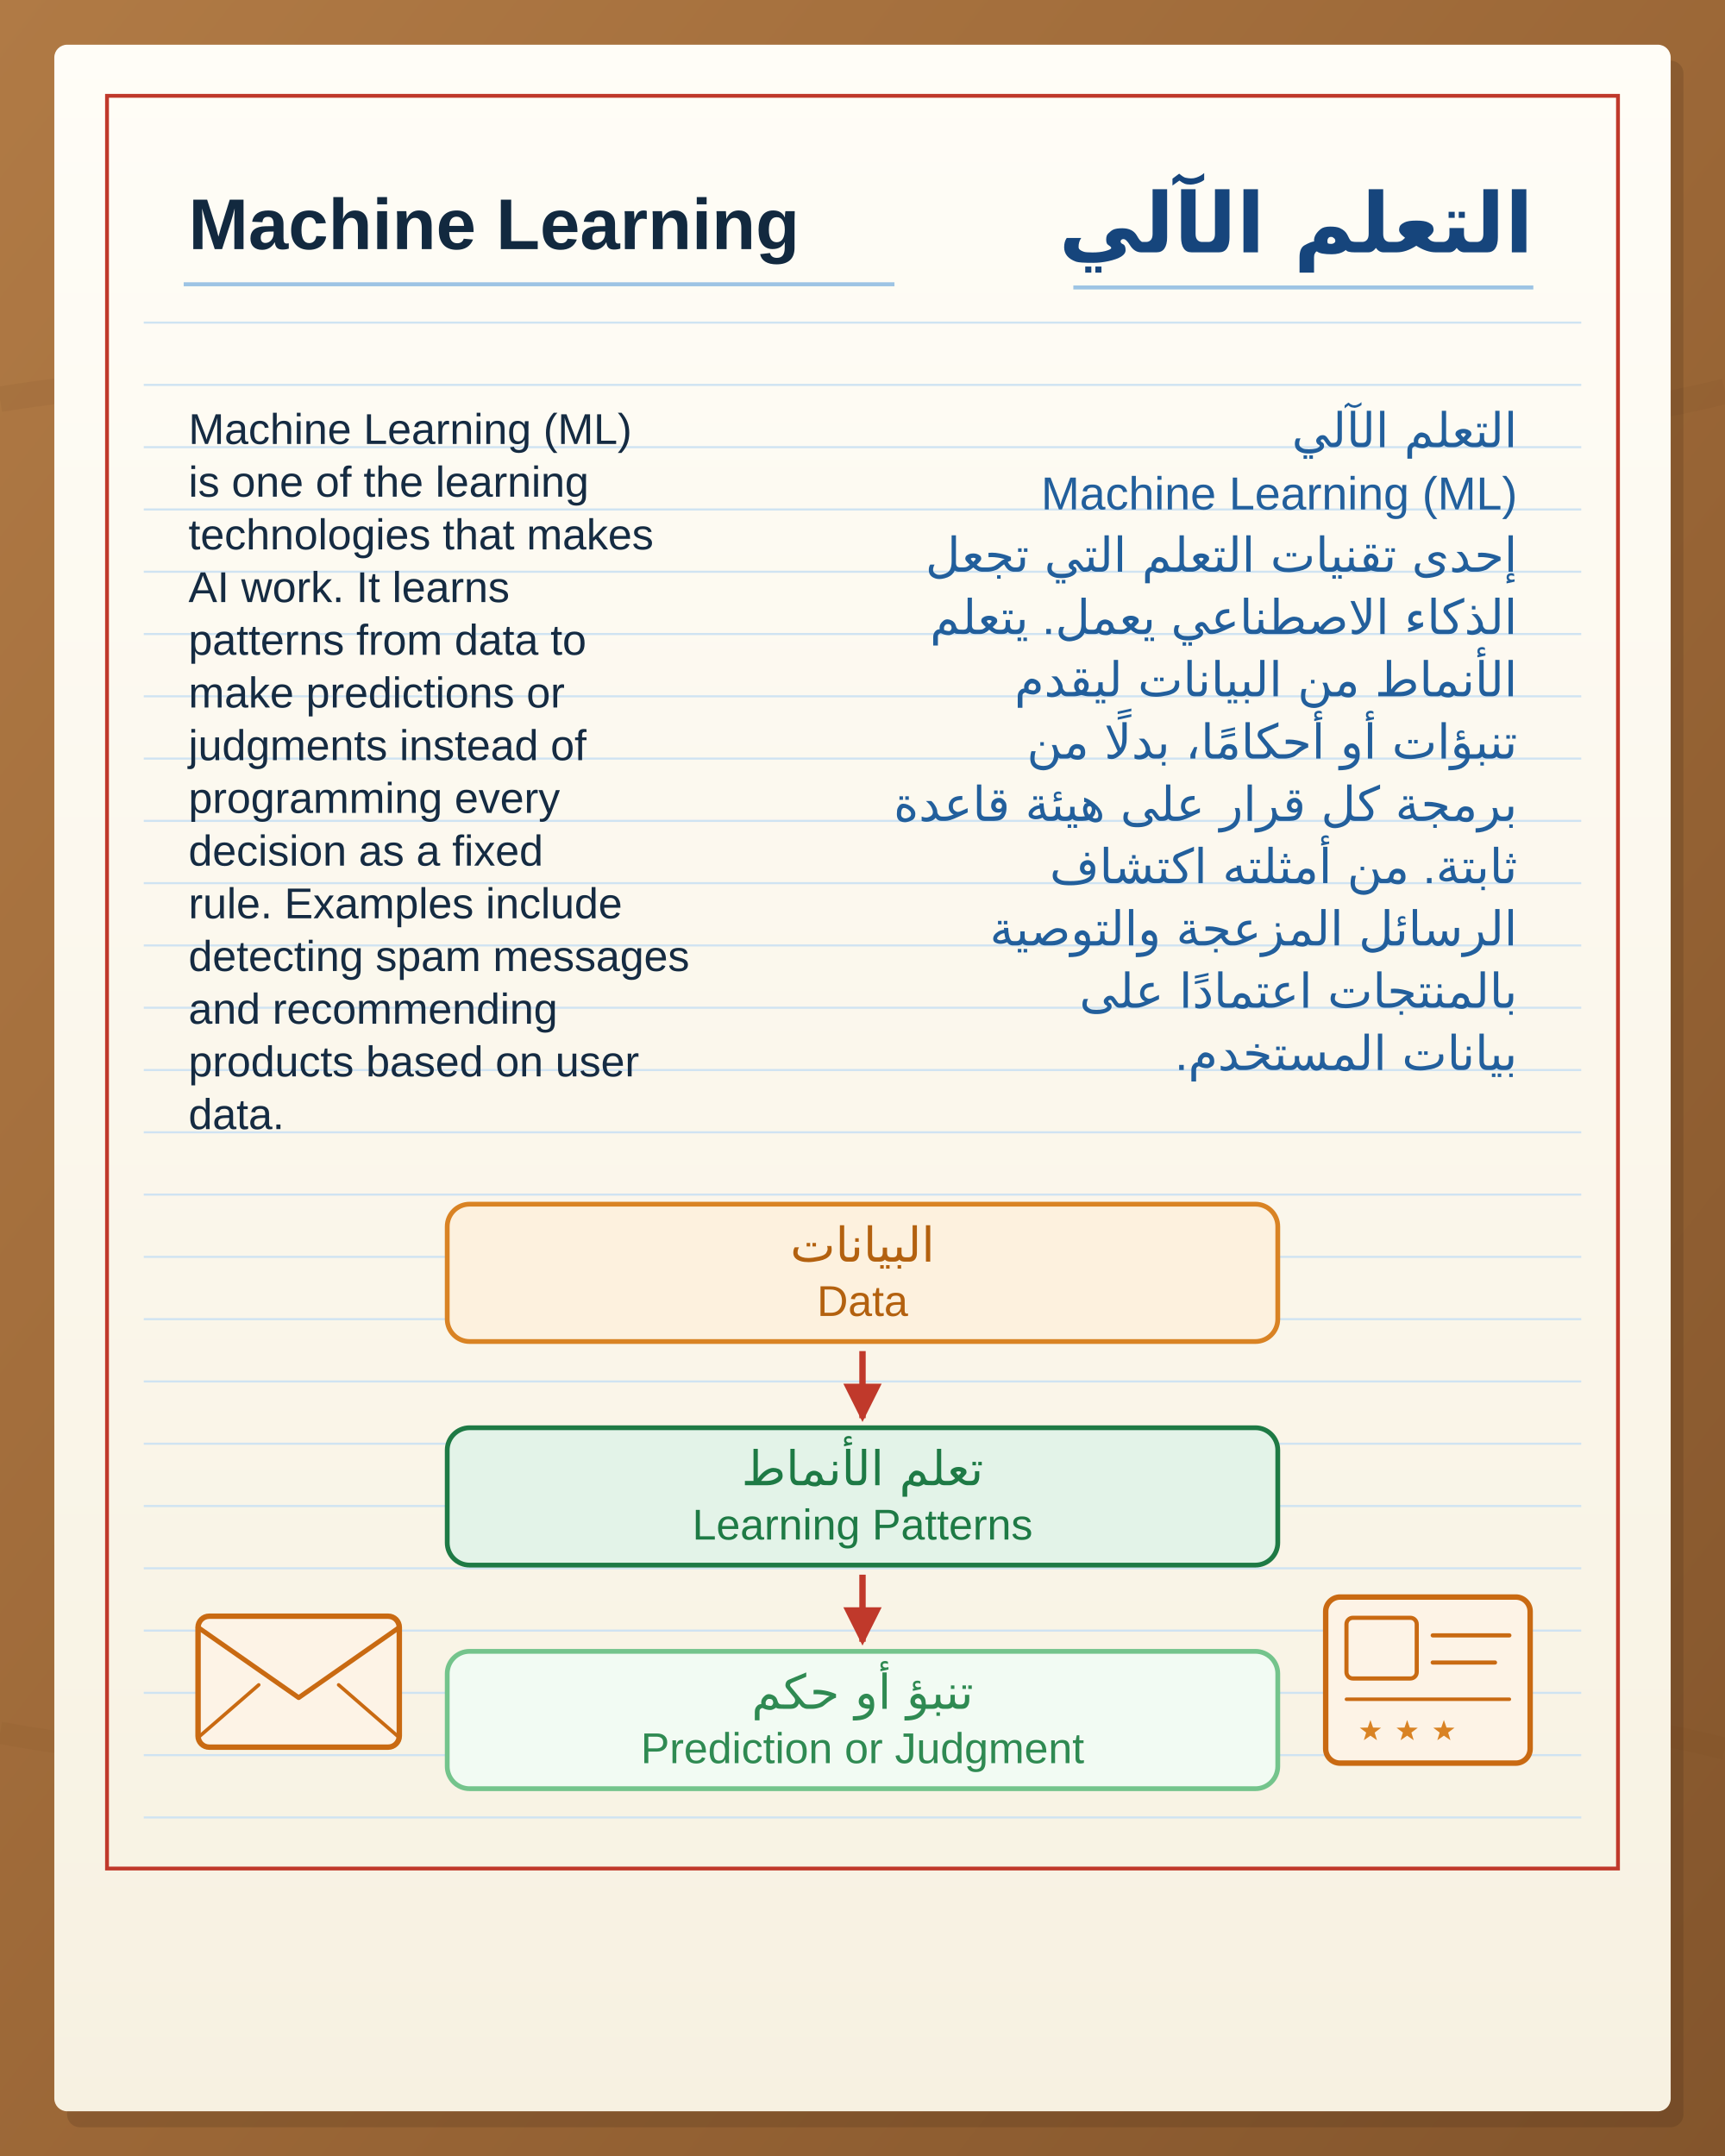
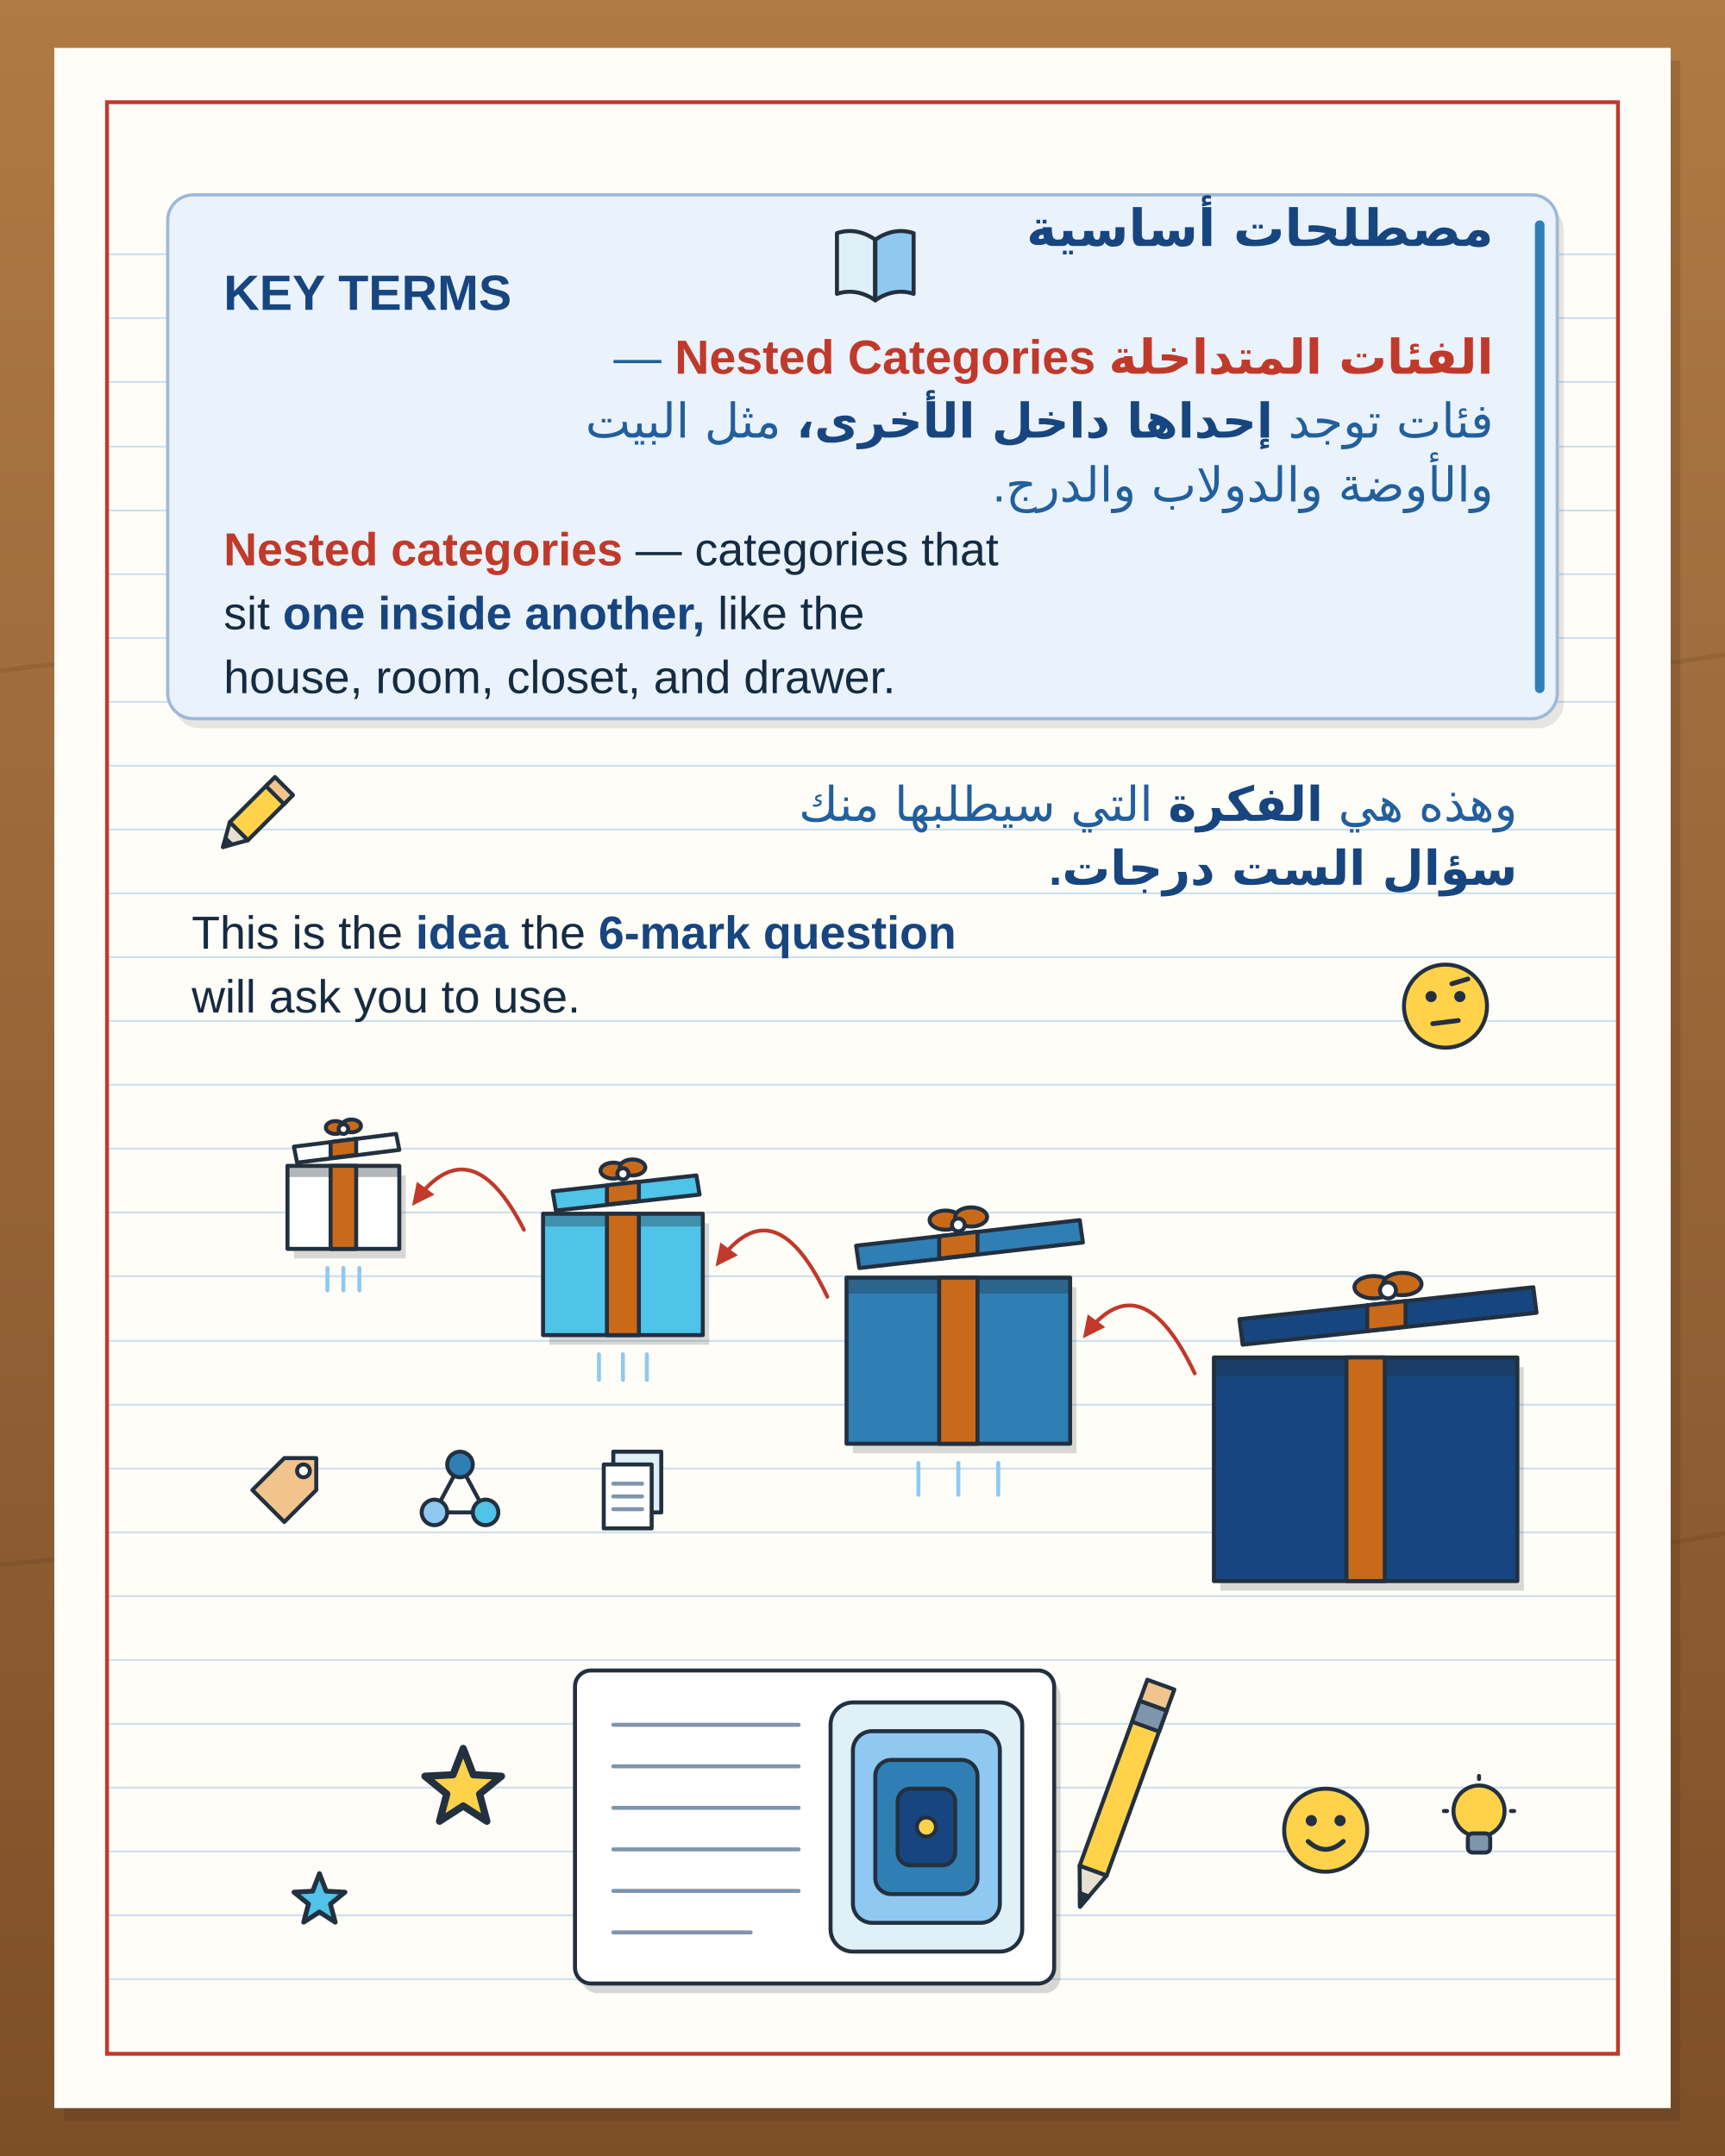
<svg xmlns="http://www.w3.org/2000/svg" width="1080" height="1350" viewBox="0 0 1080 1350" preserveAspectRatio="xMidYMid meet" style="width:100%;height:auto;max-width:1080px;display:block;margin:0 auto;">
  <defs>
-     <linearGradient id="mlWoodGrad" x1="0" y1="0" x2="1" y2="1">
+     <linearGradient id="pmDesk" x1="0" y1="0" x2="0" y2="1">
      <stop offset="0" stop-color="#b07a45" />
-       <stop offset="0.55" stop-color="#9a6636" />
-       <stop offset="1" stop-color="#83552c" />
+       <stop offset="1" stop-color="#7d4f28" />
    </linearGradient>
-     <linearGradient id="mlPaperGrad" x1="0" y1="0" x2="0" y2="1">
-       <stop offset="0" stop-color="#fffdf7" />
-       <stop offset="1" stop-color="#f7f1e1" />
-     </linearGradient>
-     <marker id="mlArrowHead" viewBox="0 0 10 10" refX="9" refY="5" markerWidth="6" markerHeight="6" orient="auto-start-reverse">
-       <path d="M0,0 L10,5 L0,10 z" fill="#c0392b" />
-     </marker>
+     <pattern id="pmRules" x="0" y="120" width="1080" height="40" patternUnits="userSpaceOnUse">
+       <line x1="0" y1="39.5" x2="1080" y2="39.5" stroke="#cfe0f0" stroke-width="1.4" />
+     </pattern>
  </defs>
-   <rect x="0" y="0" width="1080" height="1350" fill="url(#mlWoodGrad)" />
-   <path d="M0 250 C 300 200, 780 320, 1080 245" fill="none" stroke="#6f451f" stroke-width="16" opacity="0.10" />
-   <path d="M0 1085 C 320 1145, 760 1015, 1080 1095" fill="none" stroke="#6f451f" stroke-width="14" opacity="0.08" />
-   <rect x="42" y="38" width="1012" height="1294" rx="8" fill="#3a2412" opacity="0.18" />
-   <rect x="34" y="28" width="1012" height="1294" rx="8" fill="url(#mlPaperGrad)" />
-   <g stroke="#cfe3f2" stroke-width="1.3">
-     <line x1="90" y1="202" x2="990" y2="202" />
-     <line x1="90" y1="241" x2="990" y2="241" />
-     <line x1="90" y1="280" x2="990" y2="280" />
-     <line x1="90" y1="319" x2="990" y2="319" />
-     <line x1="90" y1="358" x2="990" y2="358" />
-     <line x1="90" y1="397" x2="990" y2="397" />
-     <line x1="90" y1="436" x2="990" y2="436" />
-     <line x1="90" y1="475" x2="990" y2="475" />
-     <line x1="90" y1="514" x2="990" y2="514" />
-     <line x1="90" y1="553" x2="990" y2="553" />
-     <line x1="90" y1="592" x2="990" y2="592" />
-     <line x1="90" y1="631" x2="990" y2="631" />
-     <line x1="90" y1="670" x2="990" y2="670" />
-     <line x1="90" y1="709" x2="990" y2="709" />
-     <line x1="90" y1="748" x2="990" y2="748" />
-     <line x1="90" y1="787" x2="990" y2="787" />
-     <line x1="90" y1="826" x2="990" y2="826" />
-     <line x1="90" y1="865" x2="990" y2="865" />
-     <line x1="90" y1="904" x2="990" y2="904" />
-     <line x1="90" y1="943" x2="990" y2="943" />
-     <line x1="90" y1="982" x2="990" y2="982" />
-     <line x1="90" y1="1021" x2="990" y2="1021" />
-     <line x1="90" y1="1060" x2="990" y2="1060" />
-     <line x1="90" y1="1099" x2="990" y2="1099" />
-     <line x1="90" y1="1138" x2="990" y2="1138" />
+   <rect x="0" y="0" width="1080" height="1350" fill="url(#pmDesk)" />
+   <path d="M0 420 C 300 380, 700 470, 1080 410" fill="none" stroke="#3a2411" stroke-width="3" opacity=".12" />
+   <path d="M0 980 C 350 940, 720 1030, 1080 960" fill="none" stroke="#3a2411" stroke-width="3" opacity=".12" />
+   <rect x="40" y="38" width="1012" height="1290" fill="#3a2411" opacity=".18" />
+   <rect x="34" y="30" width="1012" height="1290" fill="#fffdf7" />
+   <rect x="67" y="120" width="946" height="1152" fill="url(#pmRules)" />
+   <rect x="67" y="64" width="946" height="1222" fill="none" stroke="#c0392b" stroke-width="2.4" />
+   <rect x="109" y="128" width="870" height="328" rx="16" fill="#22303f" opacity=".12" />
+   <rect x="764" y="856" width="190" height="140" fill="#22303f" opacity=".18" />
+   <rect x="534" y="806" width="140" height="104" fill="#22303f" opacity=".18" />
+   <rect x="344" y="766" width="100" height="76" fill="#22303f" opacity=".18" />
+   <rect x="184" y="736" width="70" height="52" fill="#22303f" opacity=".18" />
+   <rect x="364" y="1052" width="300" height="196" rx="10" fill="#22303f" opacity=".18" />
+   <rect x="105" y="122" width="870" height="328" rx="16" fill="#eaf2fb" stroke="#9db9d6" stroke-width="2" />
+   <rect x="961" y="138" width="6" height="296" rx="3" fill="#2f7fb5" />
+   <path d="M748 860 Q 715 790 680 835" fill="none" stroke="#c0392b" stroke-width="2.4" stroke-linecap="round" />
+   <polygon points="678,838 692,831 681,823" fill="#c0392b" />
+   <path d="M518 812 Q 485 742 450 790" fill="none" stroke="#c0392b" stroke-width="2.4" stroke-linecap="round" />
+   <polygon points="448,793 462,786 451,778" fill="#c0392b" />
+   <path d="M328 770 Q 295 705 260 752" fill="none" stroke="#c0392b" stroke-width="2.4" stroke-linecap="round" />
+   <polygon points="258,755 272,748 261,740" fill="#c0392b" />
+   <g stroke="#22303f" stroke-width="2.5" stroke-linecap="round" stroke-linejoin="round">
+     <rect x="760" y="850" width="190" height="140" fill="#17457f" />
+     <rect x="760" y="850" width="190" height="12" fill="#22303f" opacity=".35" stroke="none" />
+     <rect x="843" y="850" width="24" height="140" fill="#c96a1b" />
+     <polygon points="776,826 960,806 962,822 778,842" fill="#17457f" />
+     <polygon points="856,817.3 880,814.7 880,830.7 856,833.3" fill="#c96a1b" />
+     <ellipse cx="860" cy="806" rx="12" ry="7" fill="#c96a1b" />
+     <ellipse cx="878" cy="804" rx="12" ry="7" fill="#c96a1b" />
+     <circle cx="869" cy="808" r="5" fill="#ffffff" />
+     <rect x="530" y="800" width="140" height="104" fill="#2f7fb5" />
+     <rect x="530" y="800" width="140" height="10" fill="#22303f" opacity=".35" stroke="none" />
+     <rect x="588" y="800" width="24" height="104" fill="#c96a1b" />
+     <polygon points="536,780 676,764 678,778 538,794" fill="#2f7fb5" />
+     <polygon points="588,774.1 612,771.3 612,785.3 588,788.1" fill="#c96a1b" />
+     <ellipse cx="592" cy="764" rx="10" ry="6" fill="#c96a1b" />
+     <ellipse cx="608" cy="762" rx="10" ry="6" fill="#c96a1b" />
+     <circle cx="600" cy="767" r="4" fill="#ffffff" />
+     <line x1="575" y1="916" x2="575" y2="936" stroke="#8fc9f2" />
+     <line x1="600" y1="916" x2="600" y2="936" stroke="#8fc9f2" />
+     <line x1="625" y1="916" x2="625" y2="936" stroke="#8fc9f2" />
+     <rect x="340" y="760" width="100" height="76" fill="#4fc3e8" />
+     <rect x="340" y="760" width="100" height="8" fill="#22303f" opacity=".35" stroke="none" />
+     <rect x="380" y="760" width="20" height="76" fill="#c96a1b" />
+     <polygon points="346,746 436,736 438,748 348,758" fill="#4fc3e8" />
+     <polygon points="380,742.2 400,740 400,752 380,754.2" fill="#c96a1b" />
+     <ellipse cx="384" cy="733" rx="8" ry="5" fill="#c96a1b" />
+     <ellipse cx="396" cy="731" rx="8" ry="5" fill="#c96a1b" />
+     <circle cx="390" cy="735" r="3.5" fill="#ffffff" />
+     <line x1="375" y1="848" x2="375" y2="864" stroke="#8fc9f2" />
+     <line x1="390" y1="848" x2="390" y2="864" stroke="#8fc9f2" />
+     <line x1="405" y1="848" x2="405" y2="864" stroke="#8fc9f2" />
+     <rect x="180" y="730" width="70" height="52" fill="#ffffff" />
+     <rect x="180" y="730" width="70" height="7" fill="#22303f" opacity=".35" stroke="none" />
+     <rect x="207" y="730" width="16" height="52" fill="#c96a1b" />
+     <polygon points="184,718 248,710 250,720 186,728" fill="#ffffff" />
+     <polygon points="207,715.1 223,713.1 223,723.1 207,725.1" fill="#c96a1b" />
+     <ellipse cx="210" cy="706" rx="6" ry="4" fill="#c96a1b" />
+     <ellipse cx="220" cy="705" rx="6" ry="4" fill="#c96a1b" />
+     <circle cx="215" cy="707" r="3" fill="#ffffff" />
+     <line x1="205" y1="794" x2="205" y2="808" stroke="#8fc9f2" />
+     <line x1="215" y1="794" x2="215" y2="808" stroke="#8fc9f2" />
+     <line x1="225" y1="794" x2="225" y2="808" stroke="#8fc9f2" />
  </g>
-   <rect x="67" y="60" width="946" height="1110" fill="none" stroke="#c0392b" stroke-width="2.4" />
-   <rect x="280" y="754" width="520" height="86" rx="14" fill="#fdf1de" stroke="#d98324" stroke-width="3" />
-   <rect x="280" y="894" width="520" height="86" rx="14" fill="#e3f3e8" stroke="#1e7a45" stroke-width="3" />
-   <rect x="280" y="1034" width="520" height="86" rx="14" fill="#f2fbf3" stroke="#74c48c" stroke-width="3" />
-   <line x1="540" y1="846" x2="540" y2="888" stroke="#c0392b" stroke-width="4" marker-end="url(#mlArrowHead)" />
-   <line x1="540" y1="986" x2="540" y2="1028" stroke="#c0392b" stroke-width="4" marker-end="url(#mlArrowHead)" />
-   <line x1="115" y1="178" x2="560" y2="178" stroke="#9dc4e4" stroke-width="2.5" />
-   <line x1="672" y1="180" x2="960" y2="180" stroke="#9dc4e4" stroke-width="2.5" />
-   <text x="960" y="158" direction="rtl" unicode-bidi="plaintext" text-anchor="start" font-family="Tahoma, Arial, 'Segoe UI', sans-serif" font-size="52" font-weight="bold" fill="#16457c">
-     <tspan x="960" dy="0">التعلم الآلي</tspan>
+   <g transform="translate(520 136)" stroke="#22303f" stroke-width="2.5" stroke-linecap="round" stroke-linejoin="round">
+     <path d="M28 14 Q 16 6 4 10 L 4 48 Q 16 44 28 52 Z" fill="#dff1f7" />
+     <path d="M28 14 Q 40 6 52 10 L 52 48 Q 40 44 28 52 Z" fill="#8fc9f2" />
+     <line x1="28" y1="14" x2="28" y2="52" />
+   </g>
+   <g transform="translate(130 484)" stroke="#22303f" stroke-width="2.5" stroke-linecap="round" stroke-linejoin="round">
+     <g transform="rotate(45 28 28)">
+       <rect x="20" y="6" width="16" height="34" fill="#ffd24a" />
+       <rect x="20" y="0" width="16" height="8" fill="#f0c48c" />
+       <polygon points="20,40 36,40 28,54" fill="#e8dfd1" />
+       <polygon points="25.5,49 30.5,49 28,54" fill="#22303f" />
+     </g>
+   </g>
+   <g transform="translate(905 630)">
+     <circle cx="0" cy="0" r="26" fill="#ffd24a" stroke="#22303f" stroke-width="2.5" />
+     <circle cx="-9" cy="-6" r="3.5" fill="#22303f" />
+     <circle cx="9" cy="-6" r="3.5" fill="#22303f" />
+     <path d="M -8 11 L 8 9" stroke="#22303f" stroke-width="3" fill="none" stroke-linecap="round" />
+     <path d="M 4 -14 L 14 -17" stroke="#22303f" stroke-width="3" fill="none" stroke-linecap="round" />
+   </g>
+   <g transform="translate(150 905)" stroke="#22303f" stroke-width="2.5" stroke-linecap="round" stroke-linejoin="round">
+     <path d="M8 28 L28 8 L48 8 L48 28 L28 48 Z" fill="#f0c48c" />
+     <circle cx="40" cy="16" r="4" fill="#ffffff" />
+   </g>
+   <g transform="translate(260 905)" stroke="#22303f" stroke-width="2.5" stroke-linecap="round" stroke-linejoin="round">
+     <line x1="12" y1="42" x2="44" y2="42" />
+     <line x1="12" y1="42" x2="28" y2="12" />
+     <line x1="44" y1="42" x2="28" y2="12" />
+     <circle cx="28" cy="12" r="8" fill="#2f7fb5" />
+     <circle cx="12" cy="42" r="8" fill="#8fc9f2" />
+     <circle cx="44" cy="42" r="8" fill="#4fc3e8" />
+   </g>
+   <g transform="translate(370 905)" stroke="#22303f" stroke-width="2.5" stroke-linecap="round" stroke-linejoin="round">
+     <rect x="14" y="4" width="30" height="38" fill="#dff1f7" />
+     <rect x="8" y="12" width="30" height="40" fill="#ffffff" />
+     <line x1="14" y1="24" x2="32" y2="24" stroke="#7f95ab" />
+     <line x1="14" y1="32" x2="32" y2="32" stroke="#7f95ab" />
+     <line x1="14" y1="40" x2="32" y2="40" stroke="#7f95ab" />
+   </g>
+   <g stroke="#22303f" stroke-width="2.5" stroke-linecap="round" stroke-linejoin="round">
+     <rect x="360" y="1046" width="300" height="196" rx="10" fill="#ffffff" />
+     <line x1="384" y1="1080" x2="500" y2="1080" stroke="#7f95ab" />
+     <line x1="384" y1="1106" x2="500" y2="1106" stroke="#7f95ab" />
+     <line x1="384" y1="1132" x2="500" y2="1132" stroke="#7f95ab" />
+     <line x1="384" y1="1158" x2="500" y2="1158" stroke="#7f95ab" />
+     <line x1="384" y1="1184" x2="500" y2="1184" stroke="#7f95ab" />
+     <line x1="384" y1="1210" x2="470" y2="1210" stroke="#7f95ab" />
+     <rect x="520" y="1066" width="120" height="156" rx="14" fill="#dff1f7" />
+     <rect x="534" y="1084" width="92" height="120" rx="12" fill="#8fc9f2" />
+     <rect x="548" y="1102" width="64" height="84" rx="10" fill="#2f7fb5" />
+     <rect x="562" y="1120" width="36" height="48" rx="8" fill="#17457f" />
+     <circle cx="580" cy="1144" r="6" fill="#ffd24a" />
+     <g transform="translate(722 1068) rotate(20)">
+       <rect x="-9" y="0" width="18" height="110" fill="#ffd24a" />
+       <rect x="-9" y="0" width="18" height="14" fill="#7f95ab" />
+       <rect x="-9" y="-14" width="18" height="14" fill="#f0c48c" />
+       <polygon points="-9,110 9,110 0,134" fill="#e8dfd1" />
+       <polygon points="-3,126 3,126 0,134" fill="#22303f" />
+     </g>
+     <g transform="translate(290 1120) scale(1.8)">
+       <polygon points="0,-14 3.53,-4.85 13.31,-4.33 5.71,1.85 8.23,11.33 0,6 -8.23,11.33 -5.71,1.85 -13.31,-4.33 -3.53,-4.85" fill="#ffd24a" />
+     </g>
+     <g transform="translate(200 1190) scale(1.2)">
+       <polygon points="0,-14 3.53,-4.85 13.31,-4.33 5.71,1.85 8.23,11.33 0,6 -8.23,11.33 -5.71,1.85 -13.31,-4.33 -3.53,-4.85" fill="#4fc3e8" />
+     </g>
+     <g transform="translate(898 1112)">
+       <circle cx="28" cy="22" r="16" fill="#ffd24a" />
+       <rect x="21" y="36" width="14" height="12" rx="3" fill="#7f95ab" />
+       <line x1="28" y1="0" x2="28" y2="2" />
+       <line x1="6" y1="22" x2="8" y2="22" />
+       <line x1="48" y1="22" x2="50" y2="22" />
+     </g>
+   </g>
+   <g transform="translate(830 1146)">
+     <circle cx="0" cy="0" r="26" fill="#ffd24a" stroke="#22303f" stroke-width="2.5" />
+     <circle cx="-9" cy="-6" r="3.5" fill="#22303f" />
+     <circle cx="9" cy="-6" r="3.5" fill="#22303f" />
+     <path d="M -11 7 Q 0 17 11 7" stroke="#22303f" stroke-width="3" fill="none" stroke-linecap="round" />
+   </g>
+   <text x="935" y="154" direction="rtl" unicode-bidi="plaintext" text-anchor="start" font-family="Tahoma, Arial, Segoe UI, sans-serif" font-size="32" font-weight="bold" fill="#17457f">مصطلحات أساسية</text>
+   <text x="140" y="194" direction="ltr" unicode-bidi="plaintext" text-anchor="start" font-family="Segoe Print, Comic Sans MS, Arial, sans-serif" font-size="31" font-weight="bold" fill="#17457f">KEY TERMS</text>
+   <text x="935" y="234" direction="rtl" unicode-bidi="plaintext" text-anchor="start" font-family="Tahoma, Arial, Segoe UI, sans-serif" font-size="30" fill="#225f9c">
+     <tspan x="935" dy="0">
+       <tspan font-weight="bold" fill="#c0392b">الفئات المتداخلة</tspan>
+       <tspan font-weight="bold" fill="#c0392b">Nested Categories</tspan> —</tspan>
+     <tspan x="935" dy="40">فئات توجد <tspan font-weight="bold" fill="#17457f">إحداها داخل الأخرى،</tspan> مثل البيت</tspan>
+     <tspan x="935" dy="40">والأوضة والدولاب والدرج.</tspan>
  </text>
-   <text x="118" y="156" direction="ltr" unicode-bidi="plaintext" text-anchor="start" font-family="'Segoe Print', 'Comic Sans MS', Arial, sans-serif" font-size="45" font-weight="bold" fill="#12293f">
-     <tspan x="118" dy="0">Machine Learning</tspan>
+   <text x="140" y="354" direction="ltr" unicode-bidi="plaintext" text-anchor="start" font-family="Segoe Print, Comic Sans MS, Arial, sans-serif" font-size="29" fill="#152b42">
+     <tspan x="140" dy="0">
+       <tspan font-weight="bold" fill="#c0392b">Nested categories</tspan> — categories that</tspan>
+     <tspan x="140" dy="40">sit <tspan font-weight="bold" fill="#17457f">one inside another,</tspan> like the</tspan>
+     <tspan x="140" dy="40">house, room, closet, and drawer.</tspan>
  </text>
-   <text x="950" y="280" direction="rtl" unicode-bidi="plaintext" text-anchor="start" font-family="Tahoma, Arial, 'Segoe UI', sans-serif" font-size="30" fill="#225f9c">
-     <tspan x="950" dy="0">التعلم الآلي</tspan>
+   <text x="950" y="514" direction="rtl" unicode-bidi="plaintext" text-anchor="start" font-family="Tahoma, Arial, Segoe UI, sans-serif" font-size="30" fill="#225f9c">
+     <tspan x="950" dy="0">وهذه هي <tspan font-weight="bold" fill="#17457f">الفكرة</tspan> التي سيطلبها منك</tspan>
+     <tspan x="950" dy="40">
+       <tspan font-weight="bold" fill="#17457f">سؤال الست درجات.</tspan>
+     </tspan>
  </text>
-   <text x="950" y="319" direction="ltr" unicode-bidi="plaintext" text-anchor="end" font-family="Tahoma, Arial, 'Segoe UI', sans-serif" font-size="29" fill="#225f9c">Machine Learning (ML)</text>
-   <text x="950" y="358" direction="rtl" unicode-bidi="plaintext" text-anchor="start" font-family="Tahoma, Arial, 'Segoe UI', sans-serif" font-size="30" fill="#225f9c">
-     <tspan x="950" dy="0">إحدى تقنيات التعلم التي تجعل</tspan>
-     <tspan x="950" dy="39">الذكاء الاصطناعي يعمل. يتعلم</tspan>
-     <tspan x="950" dy="39">الأنماط من البيانات ليقدم</tspan>
-     <tspan x="950" dy="39">تنبؤات أو أحكامًا، بدلًا من</tspan>
-     <tspan x="950" dy="39">برمجة كل قرار على هيئة قاعدة</tspan>
-     <tspan x="950" dy="39">ثابتة. من أمثلته اكتشاف</tspan>
-     <tspan x="950" dy="39">الرسائل المزعجة والتوصية</tspan>
-     <tspan x="950" dy="39">بالمنتجات اعتمادًا على</tspan>
-     <tspan x="950" dy="39">بيانات المستخدم.</tspan>
+   <text x="120" y="594" direction="ltr" unicode-bidi="plaintext" text-anchor="start" font-family="Segoe Print, Comic Sans MS, Arial, sans-serif" font-size="29" fill="#152b42">
+     <tspan x="120" dy="0">This is the <tspan font-weight="bold" fill="#17457f">idea</tspan> the <tspan font-weight="bold" fill="#17457f">6-mark question</tspan>
+     </tspan>
+     <tspan x="120" dy="40">will ask you to use.</tspan>
  </text>
-   <text x="118" y="278" direction="ltr" unicode-bidi="plaintext" text-anchor="start" font-family="'Segoe Print', 'Comic Sans MS', Arial, sans-serif" font-size="27" fill="#152b42">
-     <tspan x="118" dy="0">Machine Learning (ML)</tspan>
-     <tspan x="118" dy="33">is one of the learning</tspan>
-     <tspan x="118" dy="33">technologies that makes</tspan>
-     <tspan x="118" dy="33">AI work. It learns</tspan>
-     <tspan x="118" dy="33">patterns from data to</tspan>
-     <tspan x="118" dy="33">make predictions or</tspan>
-     <tspan x="118" dy="33">judgments instead of</tspan>
-     <tspan x="118" dy="33">programming every</tspan>
-     <tspan x="118" dy="33">decision as a fixed</tspan>
-     <tspan x="118" dy="33">rule. Examples include</tspan>
-     <tspan x="118" dy="33">detecting spam messages</tspan>
-     <tspan x="118" dy="33">and recommending</tspan>
-     <tspan x="118" dy="33">products based on user</tspan>
-     <tspan x="118" dy="33">data.</tspan>
-   </text>
-   <text x="540" y="790" direction="rtl" unicode-bidi="plaintext" text-anchor="middle" font-family="Tahoma, Arial, 'Segoe UI', sans-serif" font-size="30" fill="#b3610f">البيانات</text>
-   <text x="540" y="824" direction="ltr" unicode-bidi="plaintext" text-anchor="middle" font-family="'Segoe Print', 'Comic Sans MS', Arial, sans-serif" font-size="27" fill="#b3610f">Data</text>
-   <text x="540" y="930" direction="rtl" unicode-bidi="plaintext" text-anchor="middle" font-family="Tahoma, Arial, 'Segoe UI', sans-serif" font-size="30" fill="#1e7a45">تعلم الأنماط</text>
-   <text x="540" y="964" direction="ltr" unicode-bidi="plaintext" text-anchor="middle" font-family="'Segoe Print', 'Comic Sans MS', Arial, sans-serif" font-size="27" fill="#1e7a45">Learning Patterns</text>
-   <text x="540" y="1070" direction="rtl" unicode-bidi="plaintext" text-anchor="middle" font-family="Tahoma, Arial, 'Segoe UI', sans-serif" font-size="30" fill="#2f8a52">تنبؤ أو حكم</text>
-   <text x="540" y="1104" direction="ltr" unicode-bidi="plaintext" text-anchor="middle" font-family="'Segoe Print', 'Comic Sans MS', Arial, sans-serif" font-size="27" fill="#2f8a52">Prediction or Judgment</text>
-   <g stroke="#c96a12" fill="none" stroke-linecap="round" stroke-linejoin="round">
-     <rect x="124" y="1012" width="126" height="82" rx="7" fill="#fdf3e6" stroke-width="3.4" />
-     <path d="M124 1019 L187 1063 L250 1019" stroke-width="3" />
-     <path d="M124 1088 L162 1055" stroke-width="2.2" />
-     <path d="M250 1088 L212 1055" stroke-width="2.2" />
-   </g>
-   <g stroke="#c96a12" fill="none" stroke-linecap="round">
-     <rect x="830" y="1000" width="128" height="104" rx="9" fill="#fdf3e6" stroke-width="3.4" />
-     <rect x="843" y="1013" width="44" height="38" rx="4" stroke-width="2.6" />
-     <line x1="897" y1="1024" x2="945" y2="1024" stroke-width="2.6" />
-     <line x1="897" y1="1041" x2="936" y2="1041" stroke-width="2.6" />
-     <line x1="843" y1="1064" x2="945" y2="1064" stroke-width="2.2" />
-   </g>
-   <g fill="#d98324">
-     <polygon transform="translate(858,1084)" points="0,-7 1.65,-2.27 6.66,-2.16 2.66,0.87 4.11,5.66 0,2.8 -4.11,5.66 -2.66,0.87 -6.66,-2.16 -1.65,-2.27" />
-     <polygon transform="translate(881,1084)" points="0,-7 1.65,-2.27 6.66,-2.16 2.66,0.87 4.11,5.66 0,2.8 -4.11,5.66 -2.66,0.87 -6.66,-2.16 -1.65,-2.27" />
-     <polygon transform="translate(904,1084)" points="0,-7 1.65,-2.27 6.66,-2.16 2.66,0.87 4.11,5.66 0,2.8 -4.11,5.66 -2.66,0.87 -6.66,-2.16 -1.65,-2.27" />
-   </g>
</svg>
